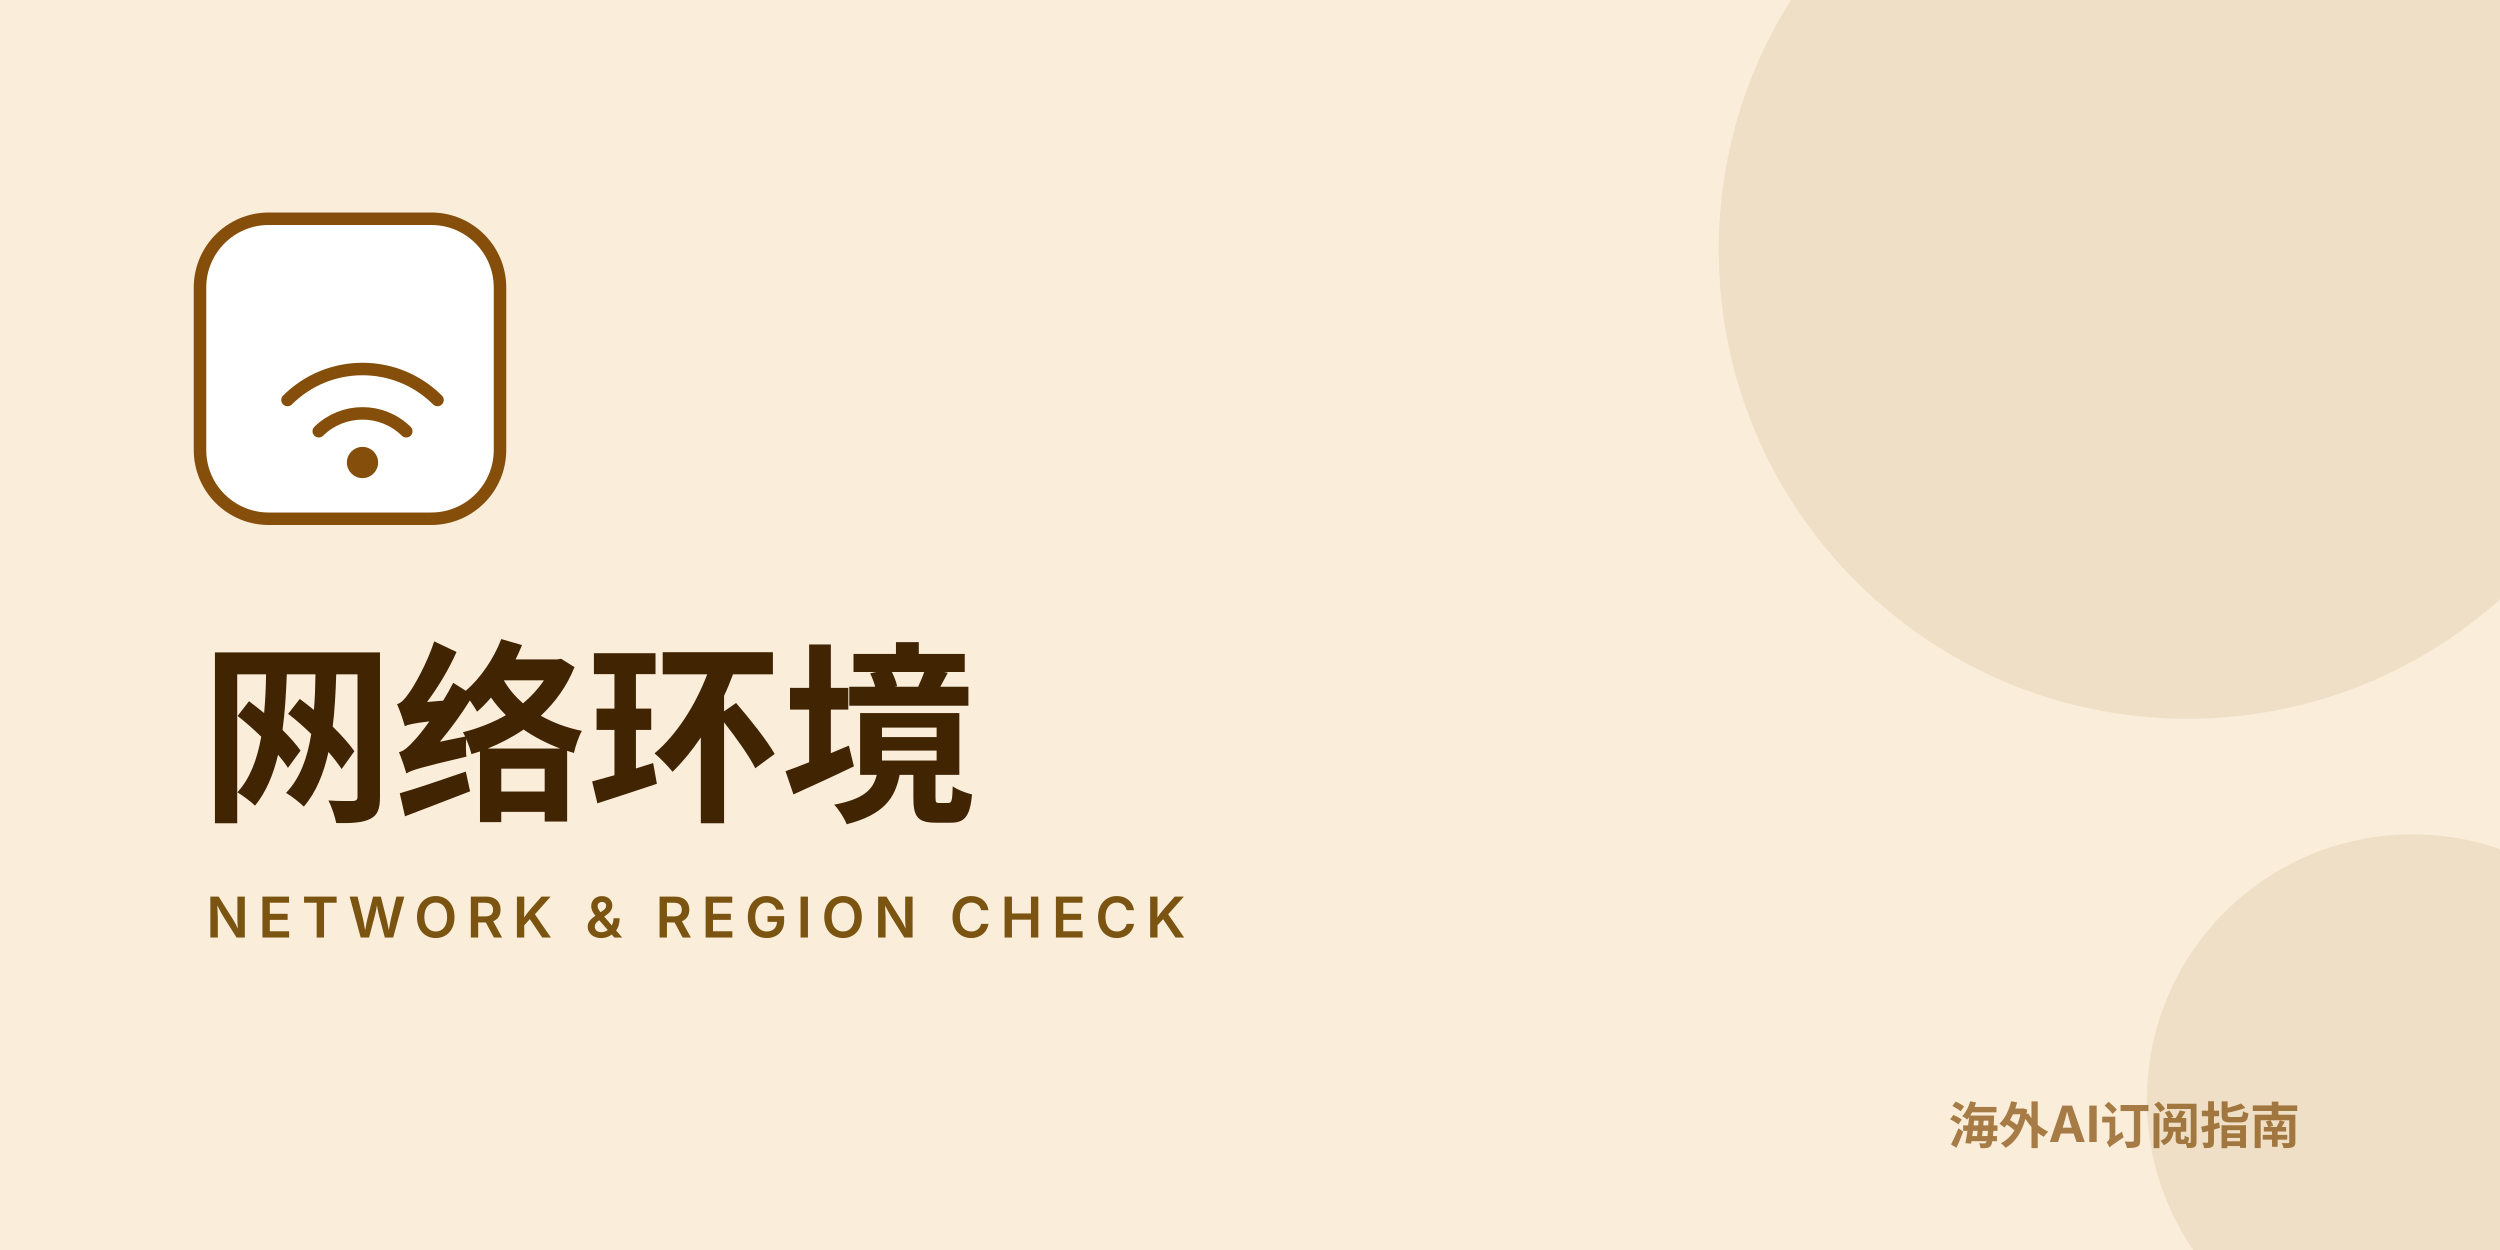
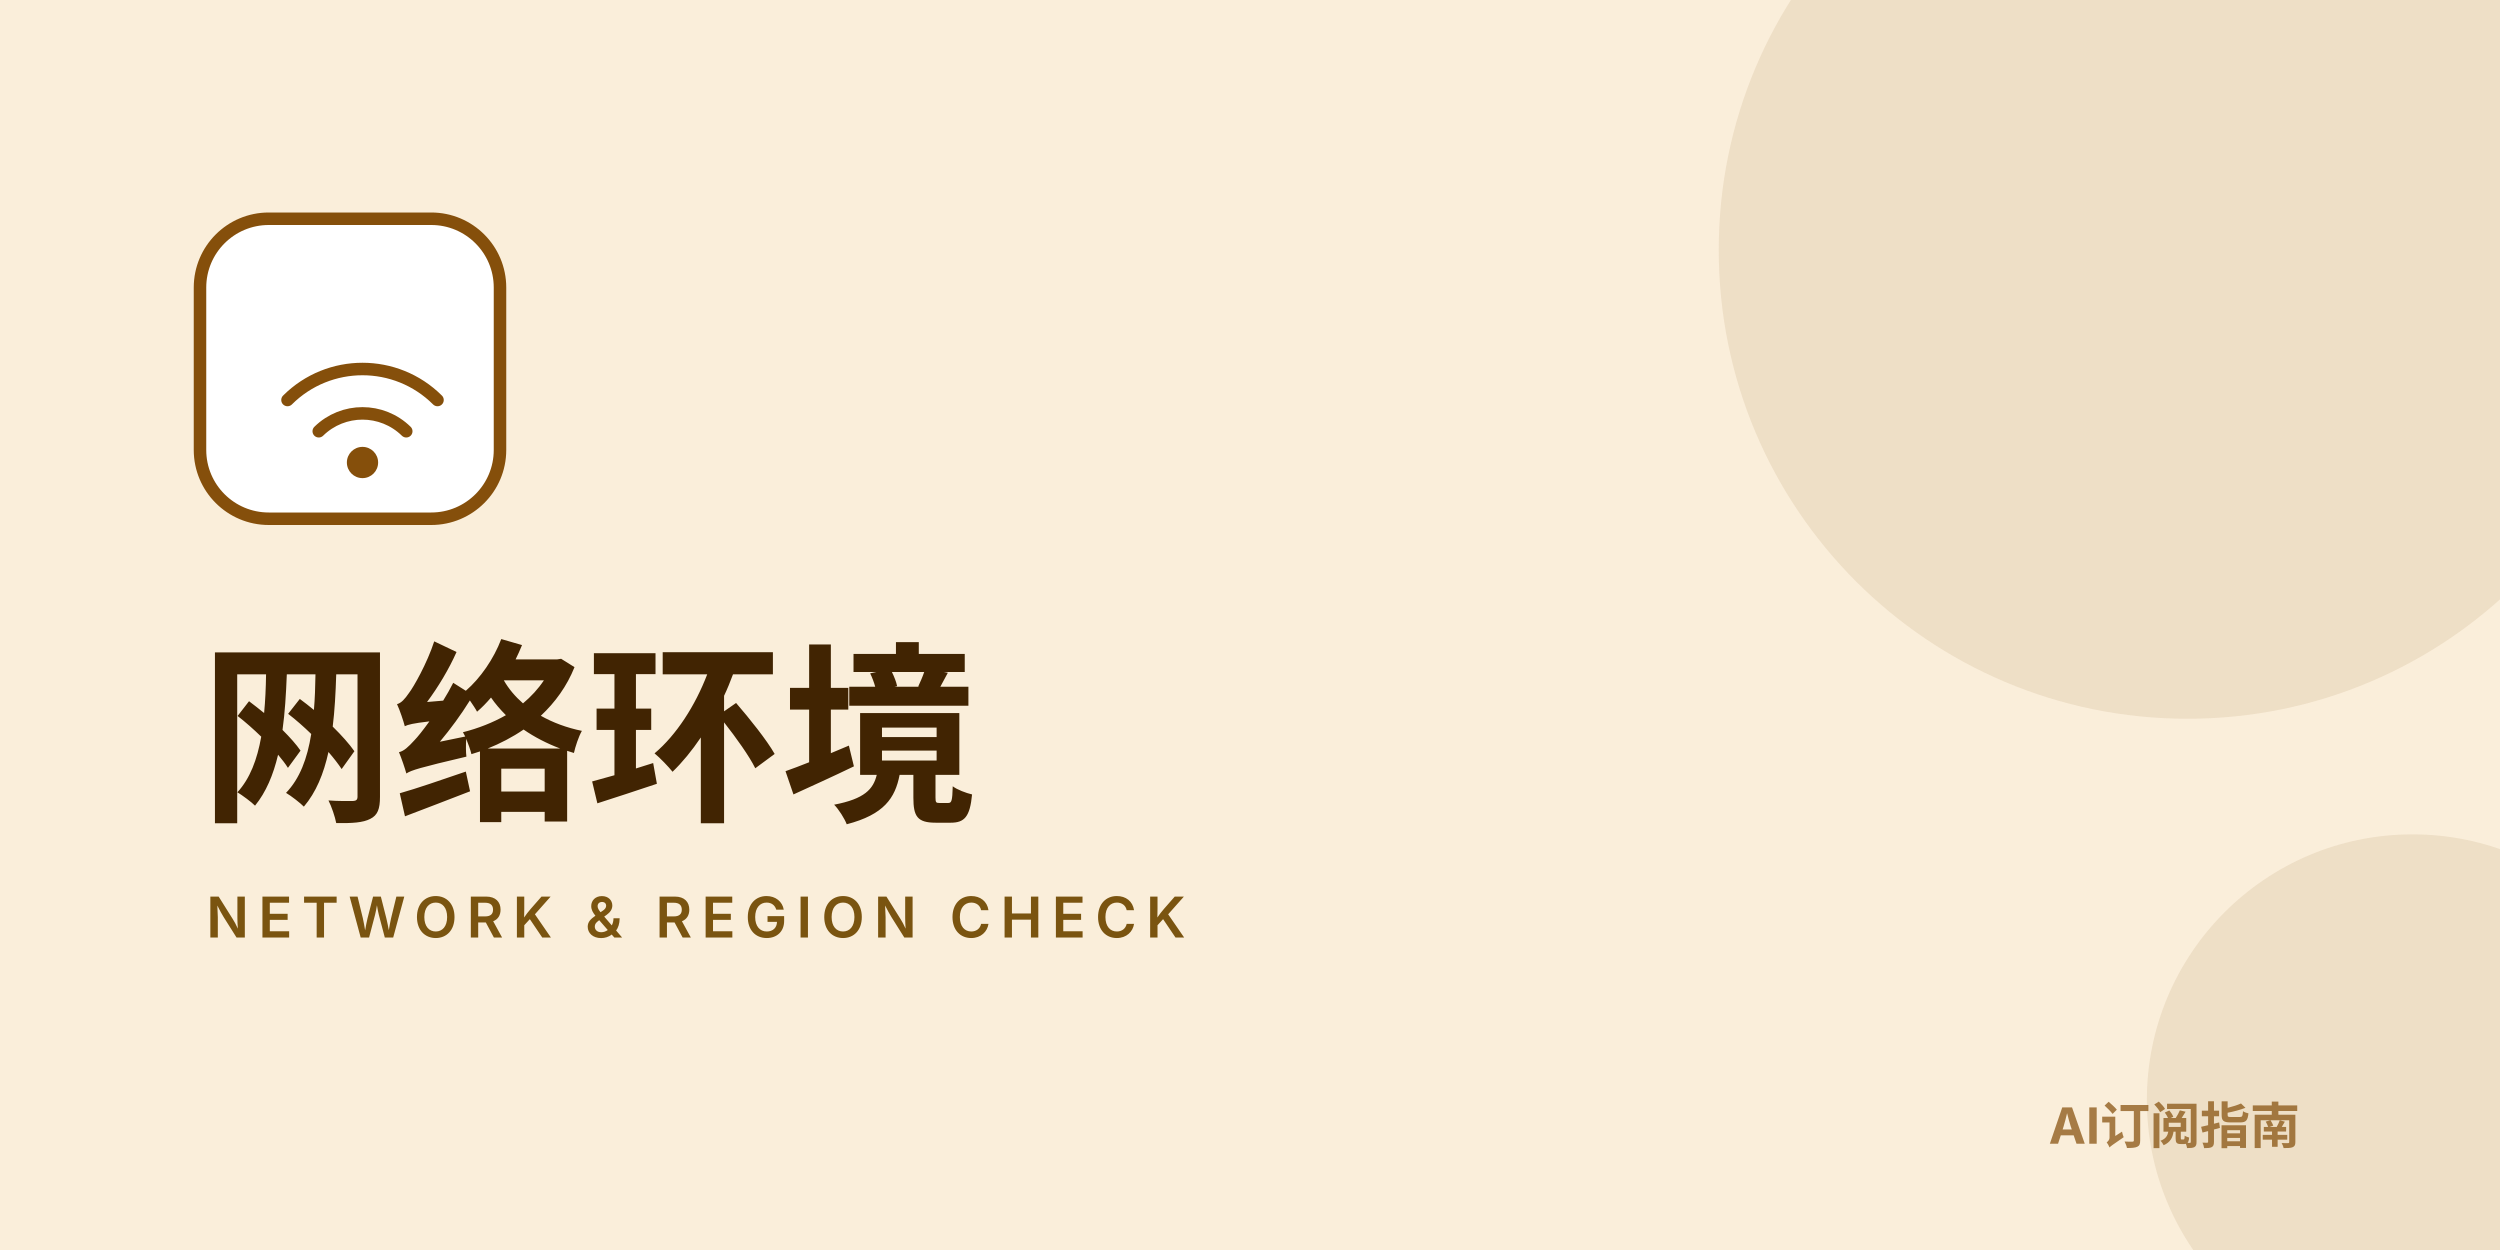
<svg xmlns="http://www.w3.org/2000/svg" viewBox="0 0 800 400" role="img" aria-label="海外 AI 订阅网络环境自查指南封面图">
  <rect width="800" height="400" fill="#faeeda" />
  <circle cx="700" cy="80" r="150" fill="#854f0b" opacity="0.10" />
  <circle cx="772" cy="352" r="85" fill="#854f0b" opacity="0.10" />
  <rect x="64" y="70" width="96" height="96" rx="22" fill="#ffffff" stroke="#854f0b" stroke-width="4" />
  <path d="M92 128 a34 34 0 0 1 48 0" fill="none" stroke="#854f0b" stroke-width="4" stroke-linecap="round" />
  <path d="M102 138 a20 20 0 0 1 28 0" fill="none" stroke="#854f0b" stroke-width="4" stroke-linecap="round" />
  <circle cx="116" cy="148" r="5" fill="#854f0b" />
  <text x="64" y="258" font-family="-apple-system, 'Segoe UI', 'PingFang SC', 'Microsoft YaHei', sans-serif" font-size="62" font-weight="700" fill="#412402">网络环境</text>
  <text x="66" y="300" font-family="-apple-system, 'Segoe UI', 'PingFang SC', 'Microsoft YaHei', sans-serif" font-size="18" font-weight="600" letter-spacing="3" fill="#7a5410">NETWORK &amp; REGION CHECK</text>
-   <text x="736" y="366" text-anchor="end" font-family="-apple-system, 'Segoe UI', 'PingFang SC', 'Microsoft YaHei', sans-serif" font-size="16" font-weight="700" fill="#854f0b" opacity="0.72">海外AI订阅指南</text>
+   <text x="736" y="366" text-anchor="end" font-family="-apple-system, 'Segoe UI', 'PingFang SC', 'Microsoft YaHei', sans-serif" font-size="16" font-weight="700" fill="#854f0b" opacity="0.72">AI订阅指南</text>
</svg>
